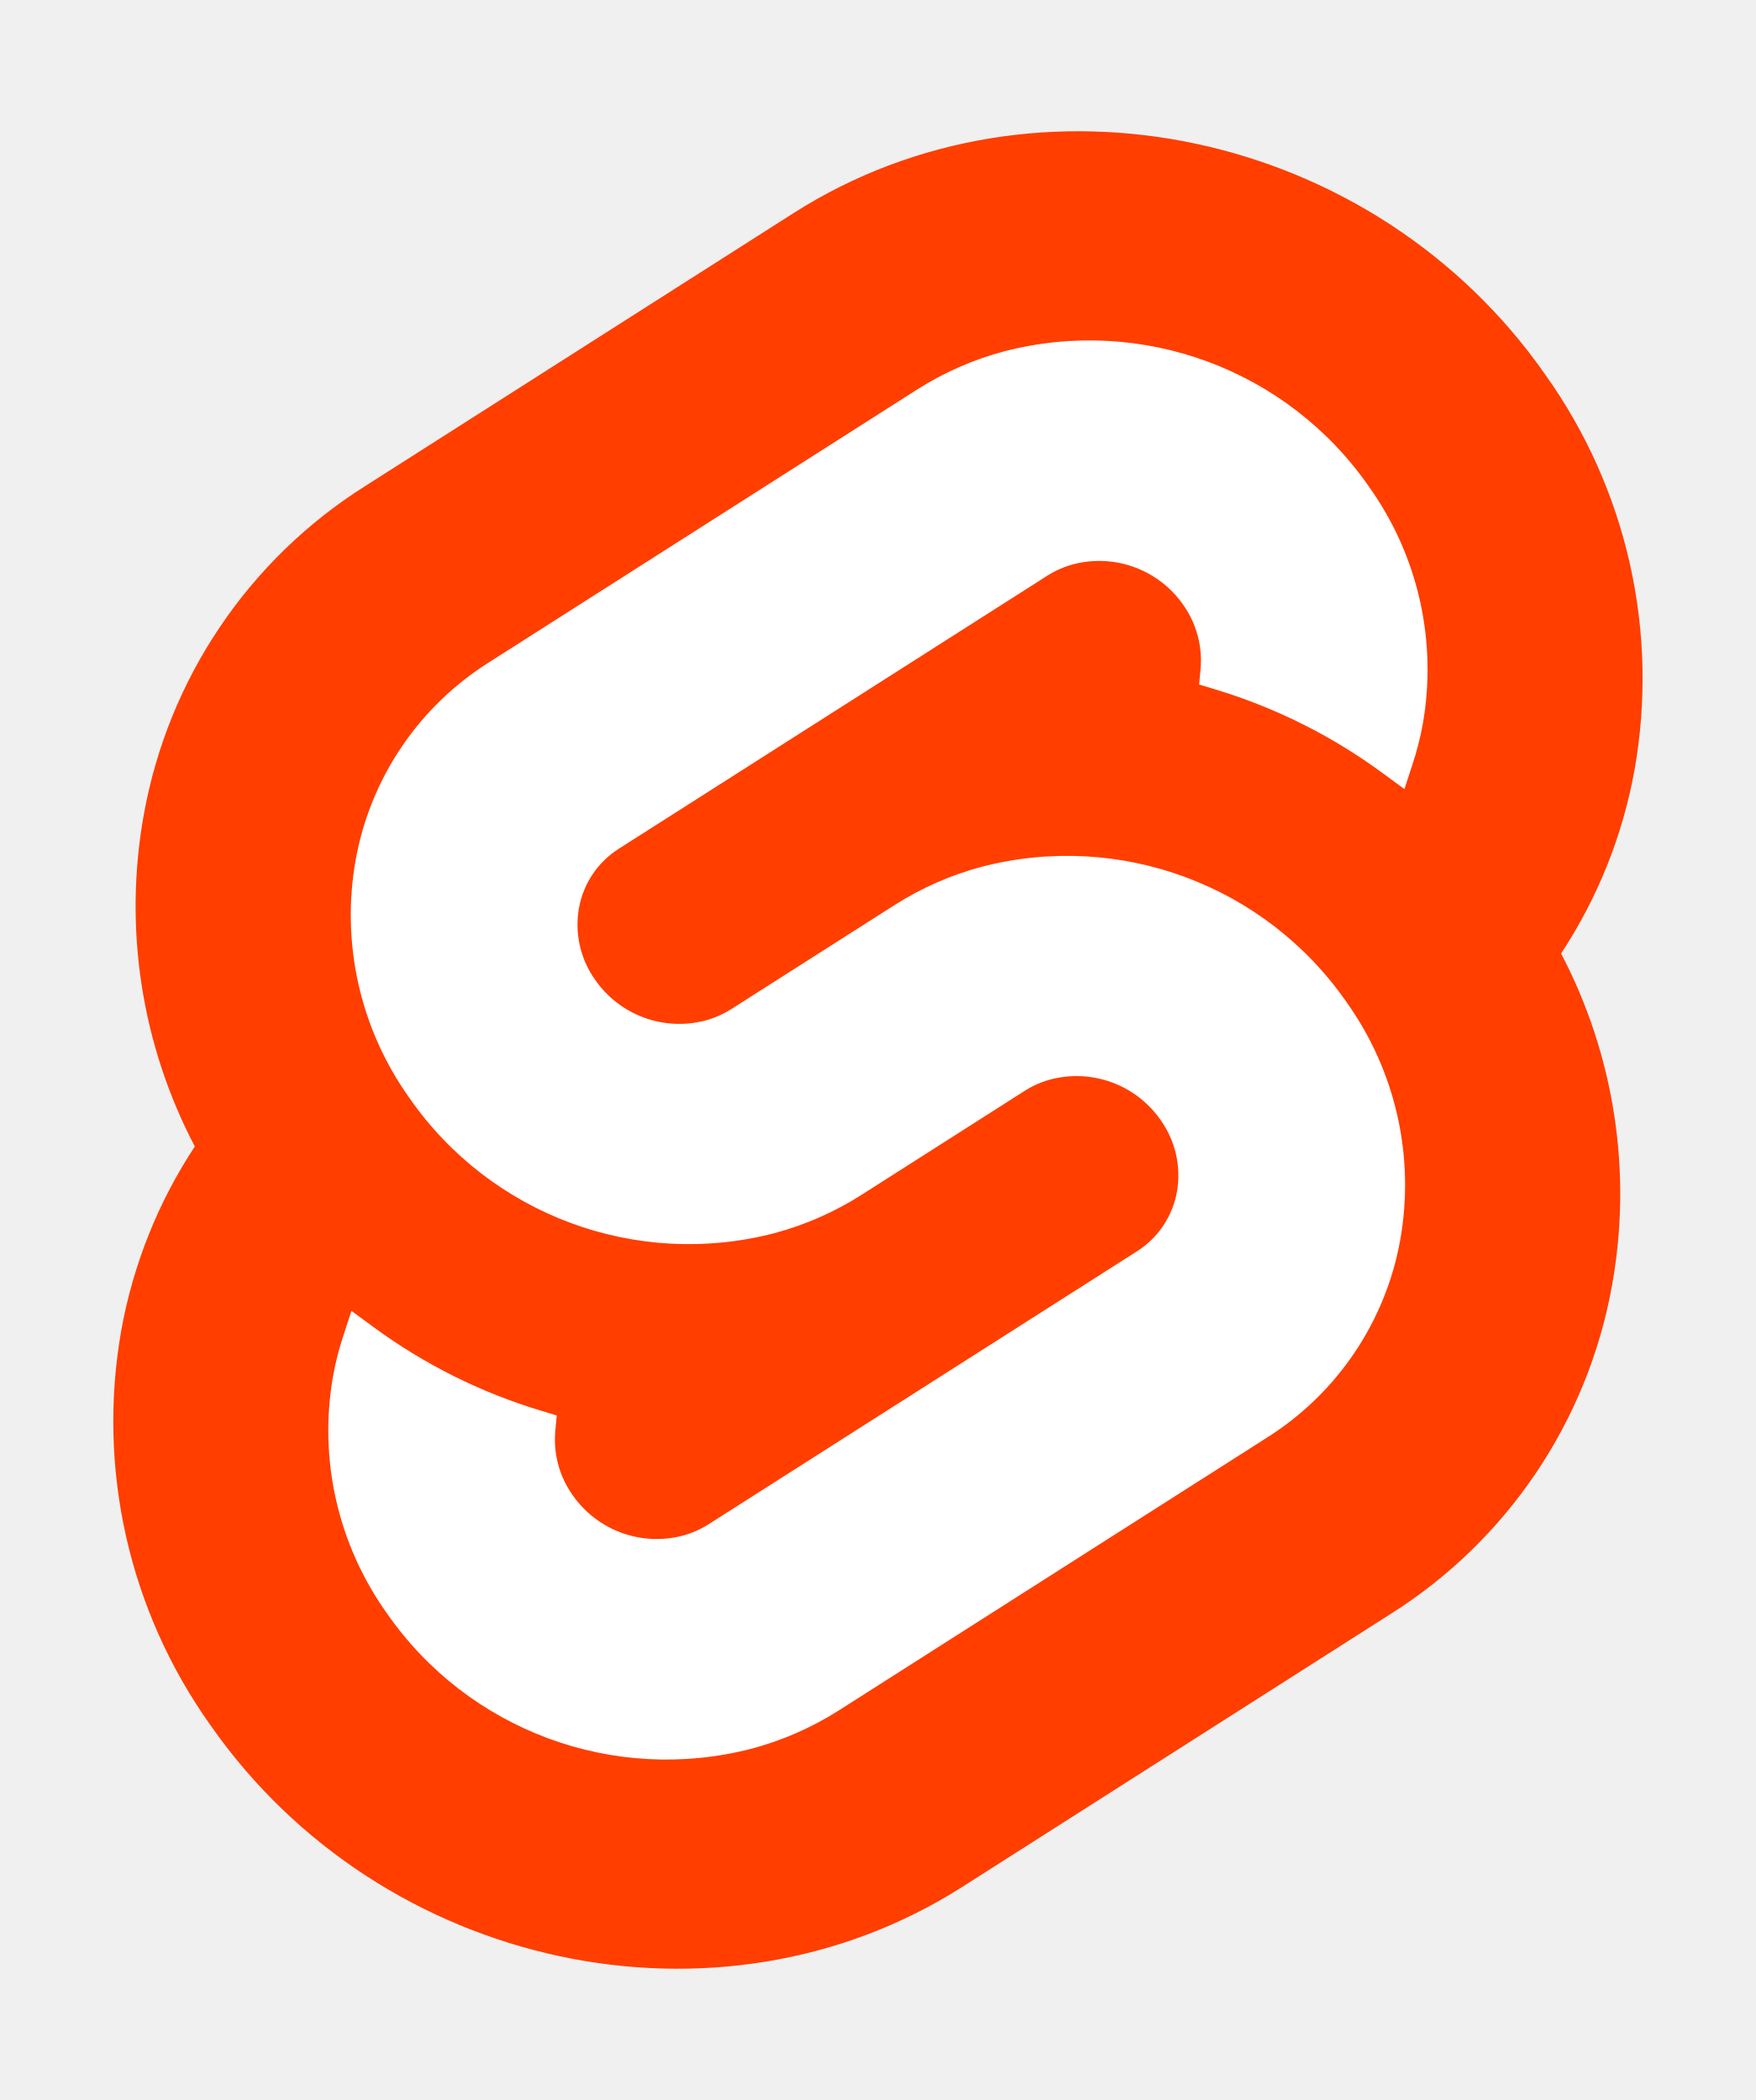
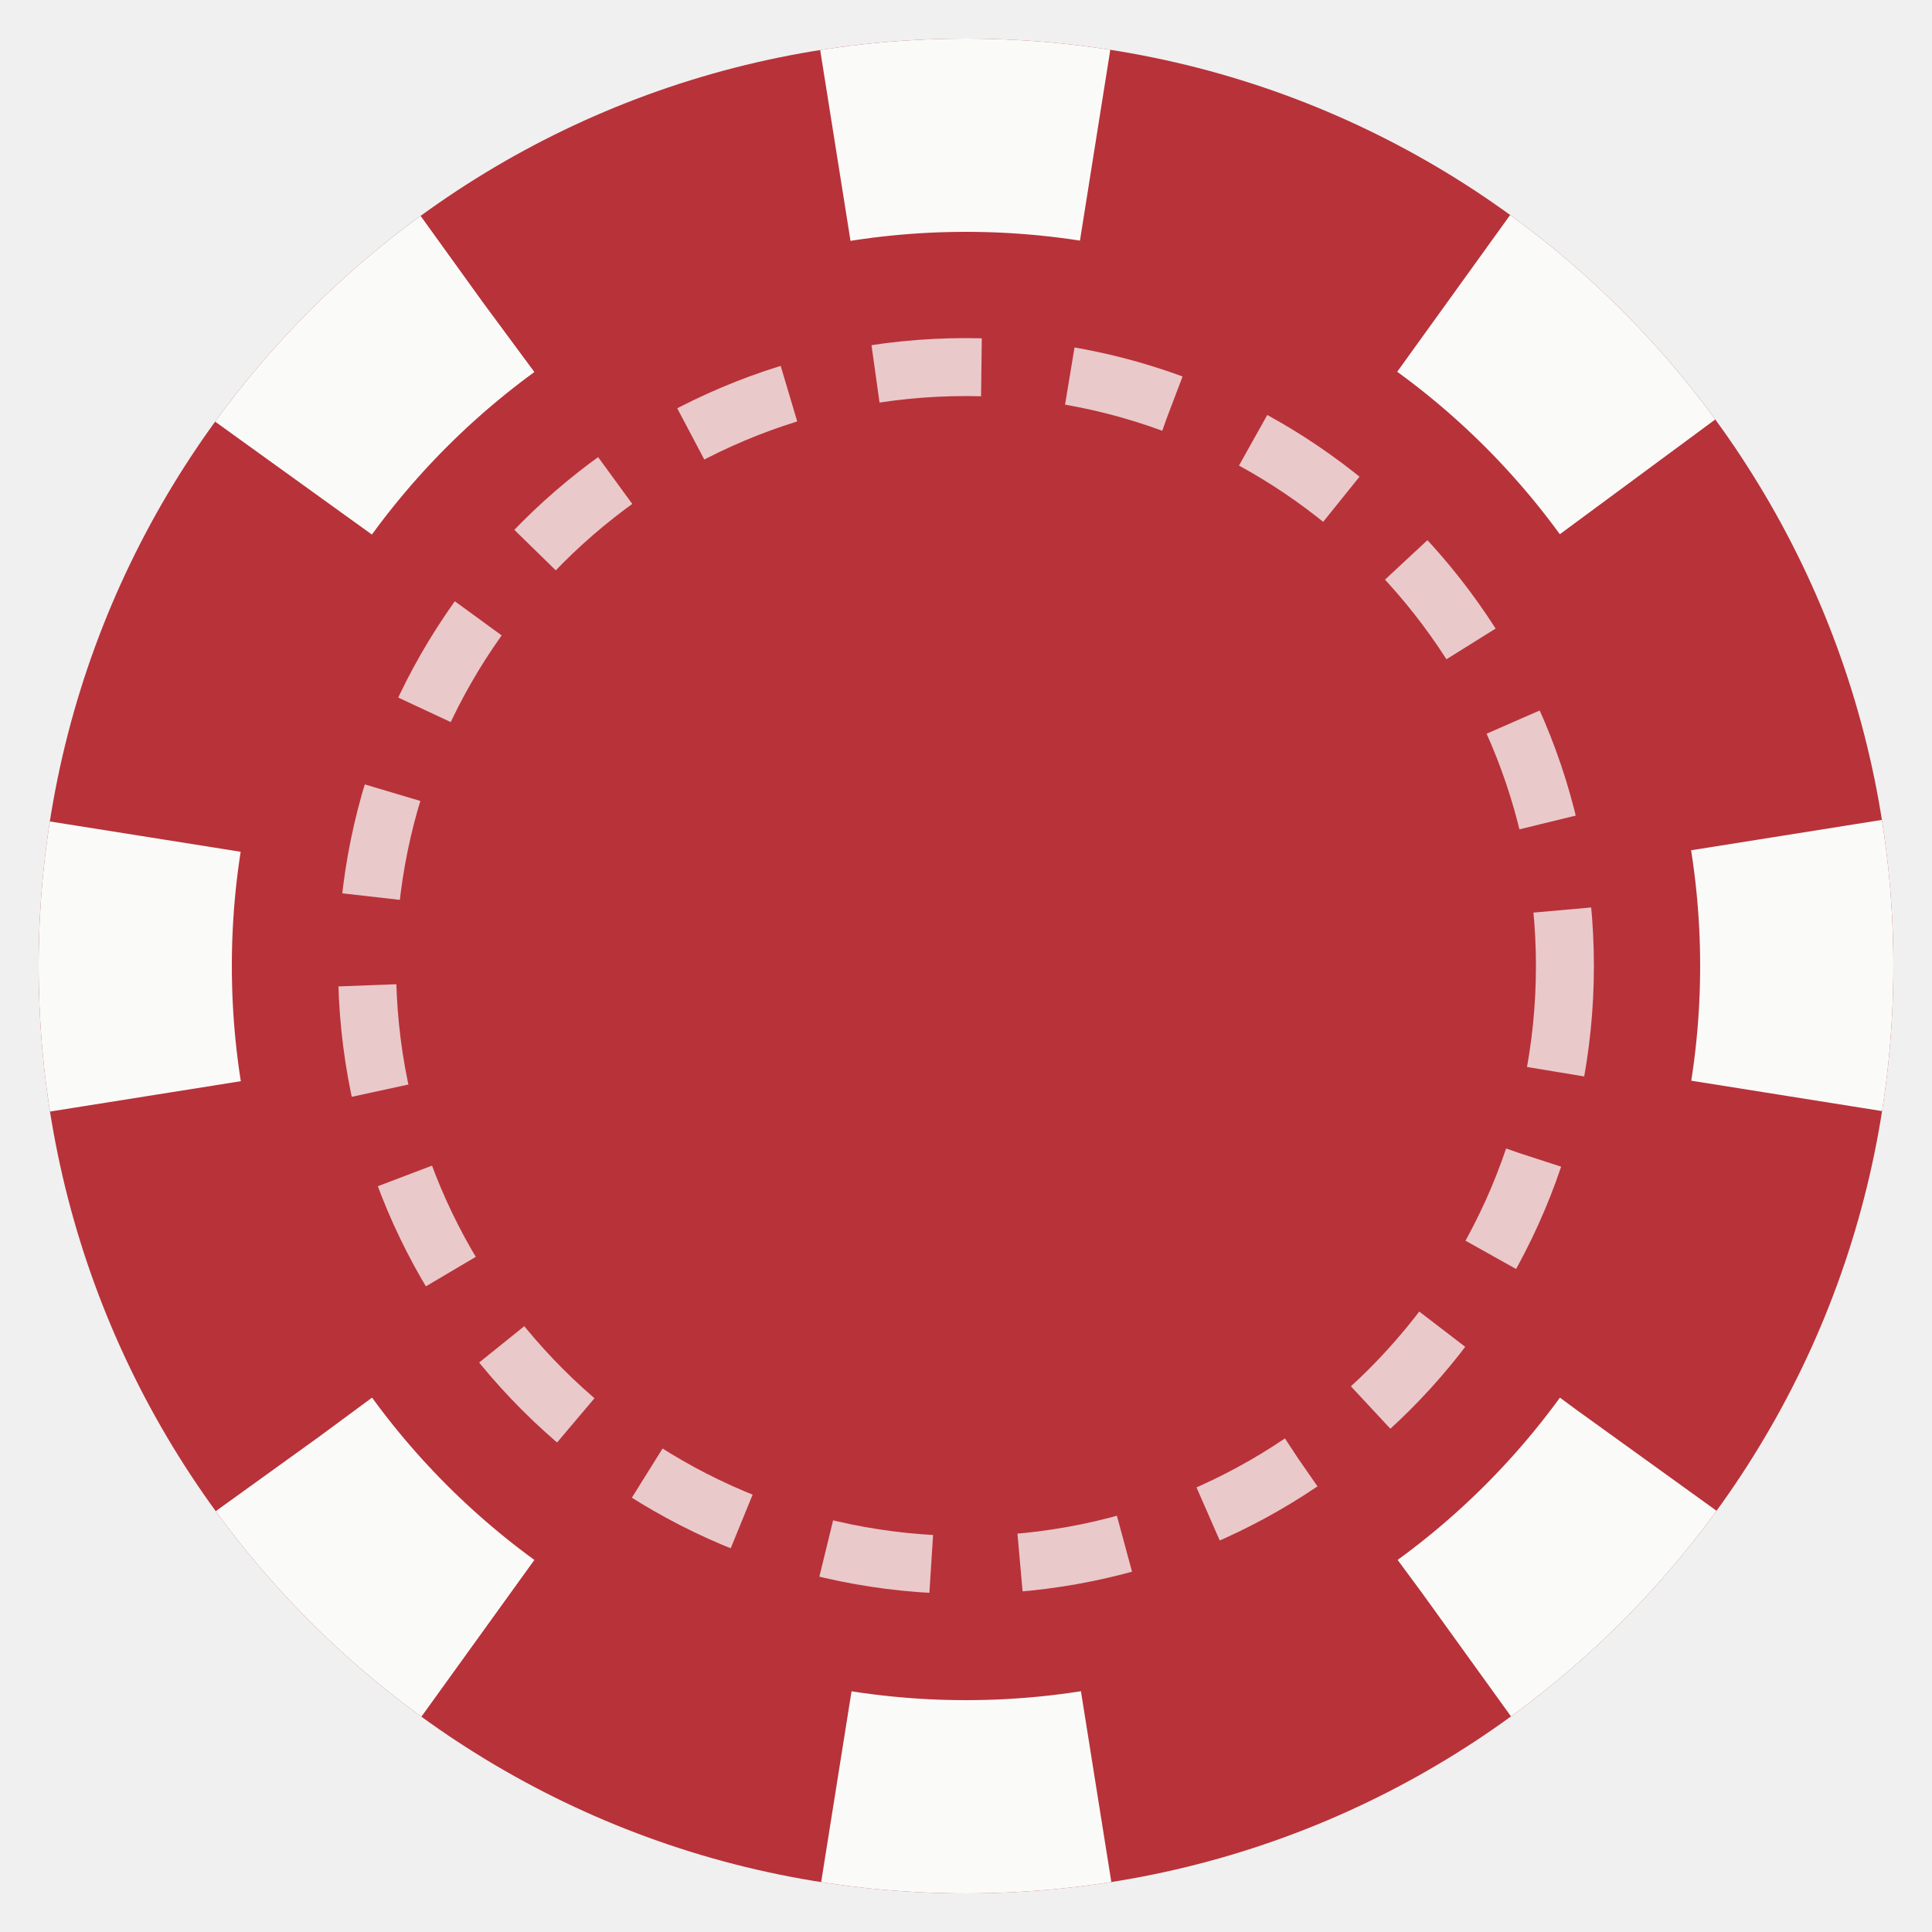
- <svg xmlns="http://www.w3.org/2000/svg" width="107" height="128" viewBox="0 0 107 128">
-   <path d="M94.157 22.819c-10.4-14.885-30.94-19.297-45.792-9.835L22.282 29.608A29.92 29.92 0 0 0 8.764 49.65a31.5 31.5 0 0 0 3.108 20.231 30 30 0 0 0-4.477 11.183 31.9 31.9 0 0 0 5.448 24.116c10.402 14.887 30.942 19.297 45.791 9.835l26.083-16.624A29.92 29.92 0 0 0 98.235 78.35a31.53 31.53 0 0 0-3.105-20.232 30 30 0 0 0 4.474-11.182 31.88 31.88 0 0 0-5.447-24.116" style="fill:#ff3e00" />
-   <path d="M45.817 106.582a20.72 20.72 0 0 1-22.237-8.243 19.17 19.17 0 0 1-3.277-14.503 18 18 0 0 1 .624-2.435l.49-1.498 1.337.981a33.6 33.6 0 0 0 10.203 5.098l.97.294-.09.968a5.85 5.85 0 0 0 1.052 3.878 6.24 6.24 0 0 0 6.695 2.485 5.8 5.8 0 0 0 1.603-.704L69.27 76.28a5.43 5.43 0 0 0 2.45-3.631 5.8 5.8 0 0 0-.987-4.371 6.24 6.24 0 0 0-6.698-2.487 5.7 5.7 0 0 0-1.6.704l-9.953 6.345a19 19 0 0 1-5.296 2.326 20.72 20.72 0 0 1-22.237-8.243 19.17 19.17 0 0 1-3.277-14.502 17.99 17.99 0 0 1 8.13-12.052l26.081-16.623a19 19 0 0 1 5.3-2.329 20.72 20.72 0 0 1 22.237 8.243 19.17 19.17 0 0 1 3.277 14.503 18 18 0 0 1-.624 2.435l-.49 1.498-1.337-.98a33.6 33.6 0 0 0-10.203-5.1l-.97-.294.09-.968a5.86 5.86 0 0 0-1.052-3.878 6.24 6.24 0 0 0-6.696-2.485 5.8 5.8 0 0 0-1.602.704L37.73 51.72a5.42 5.42 0 0 0-2.449 3.63 5.79 5.79 0 0 0 .986 4.372 6.24 6.24 0 0 0 6.698 2.486 5.8 5.8 0 0 0 1.602-.704l9.952-6.342a19 19 0 0 1 5.295-2.328 20.72 20.72 0 0 1 22.237 8.242 19.17 19.17 0 0 1 3.277 14.503 18 18 0 0 1-8.13 12.053l-26.081 16.622a19 19 0 0 1-5.3 2.328" style="fill:#fff" />
+ <svg xmlns="http://www.w3.org/2000/svg" viewBox="0 0 100 100">
+   <circle cx="50" cy="50" r="48" fill="#b8323a" />
+   <circle cx="50" cy="50" r="43" fill="none" stroke="#fafbf9" stroke-width="10" stroke-dasharray="13.5 20.27" stroke-dashoffset="6.75" />
+   <circle cx="50" cy="50" r="31" fill="none" stroke="#fafbf9" stroke-opacity="0.75" stroke-width="3" stroke-dasharray="5.5 4.6" />
</svg>
